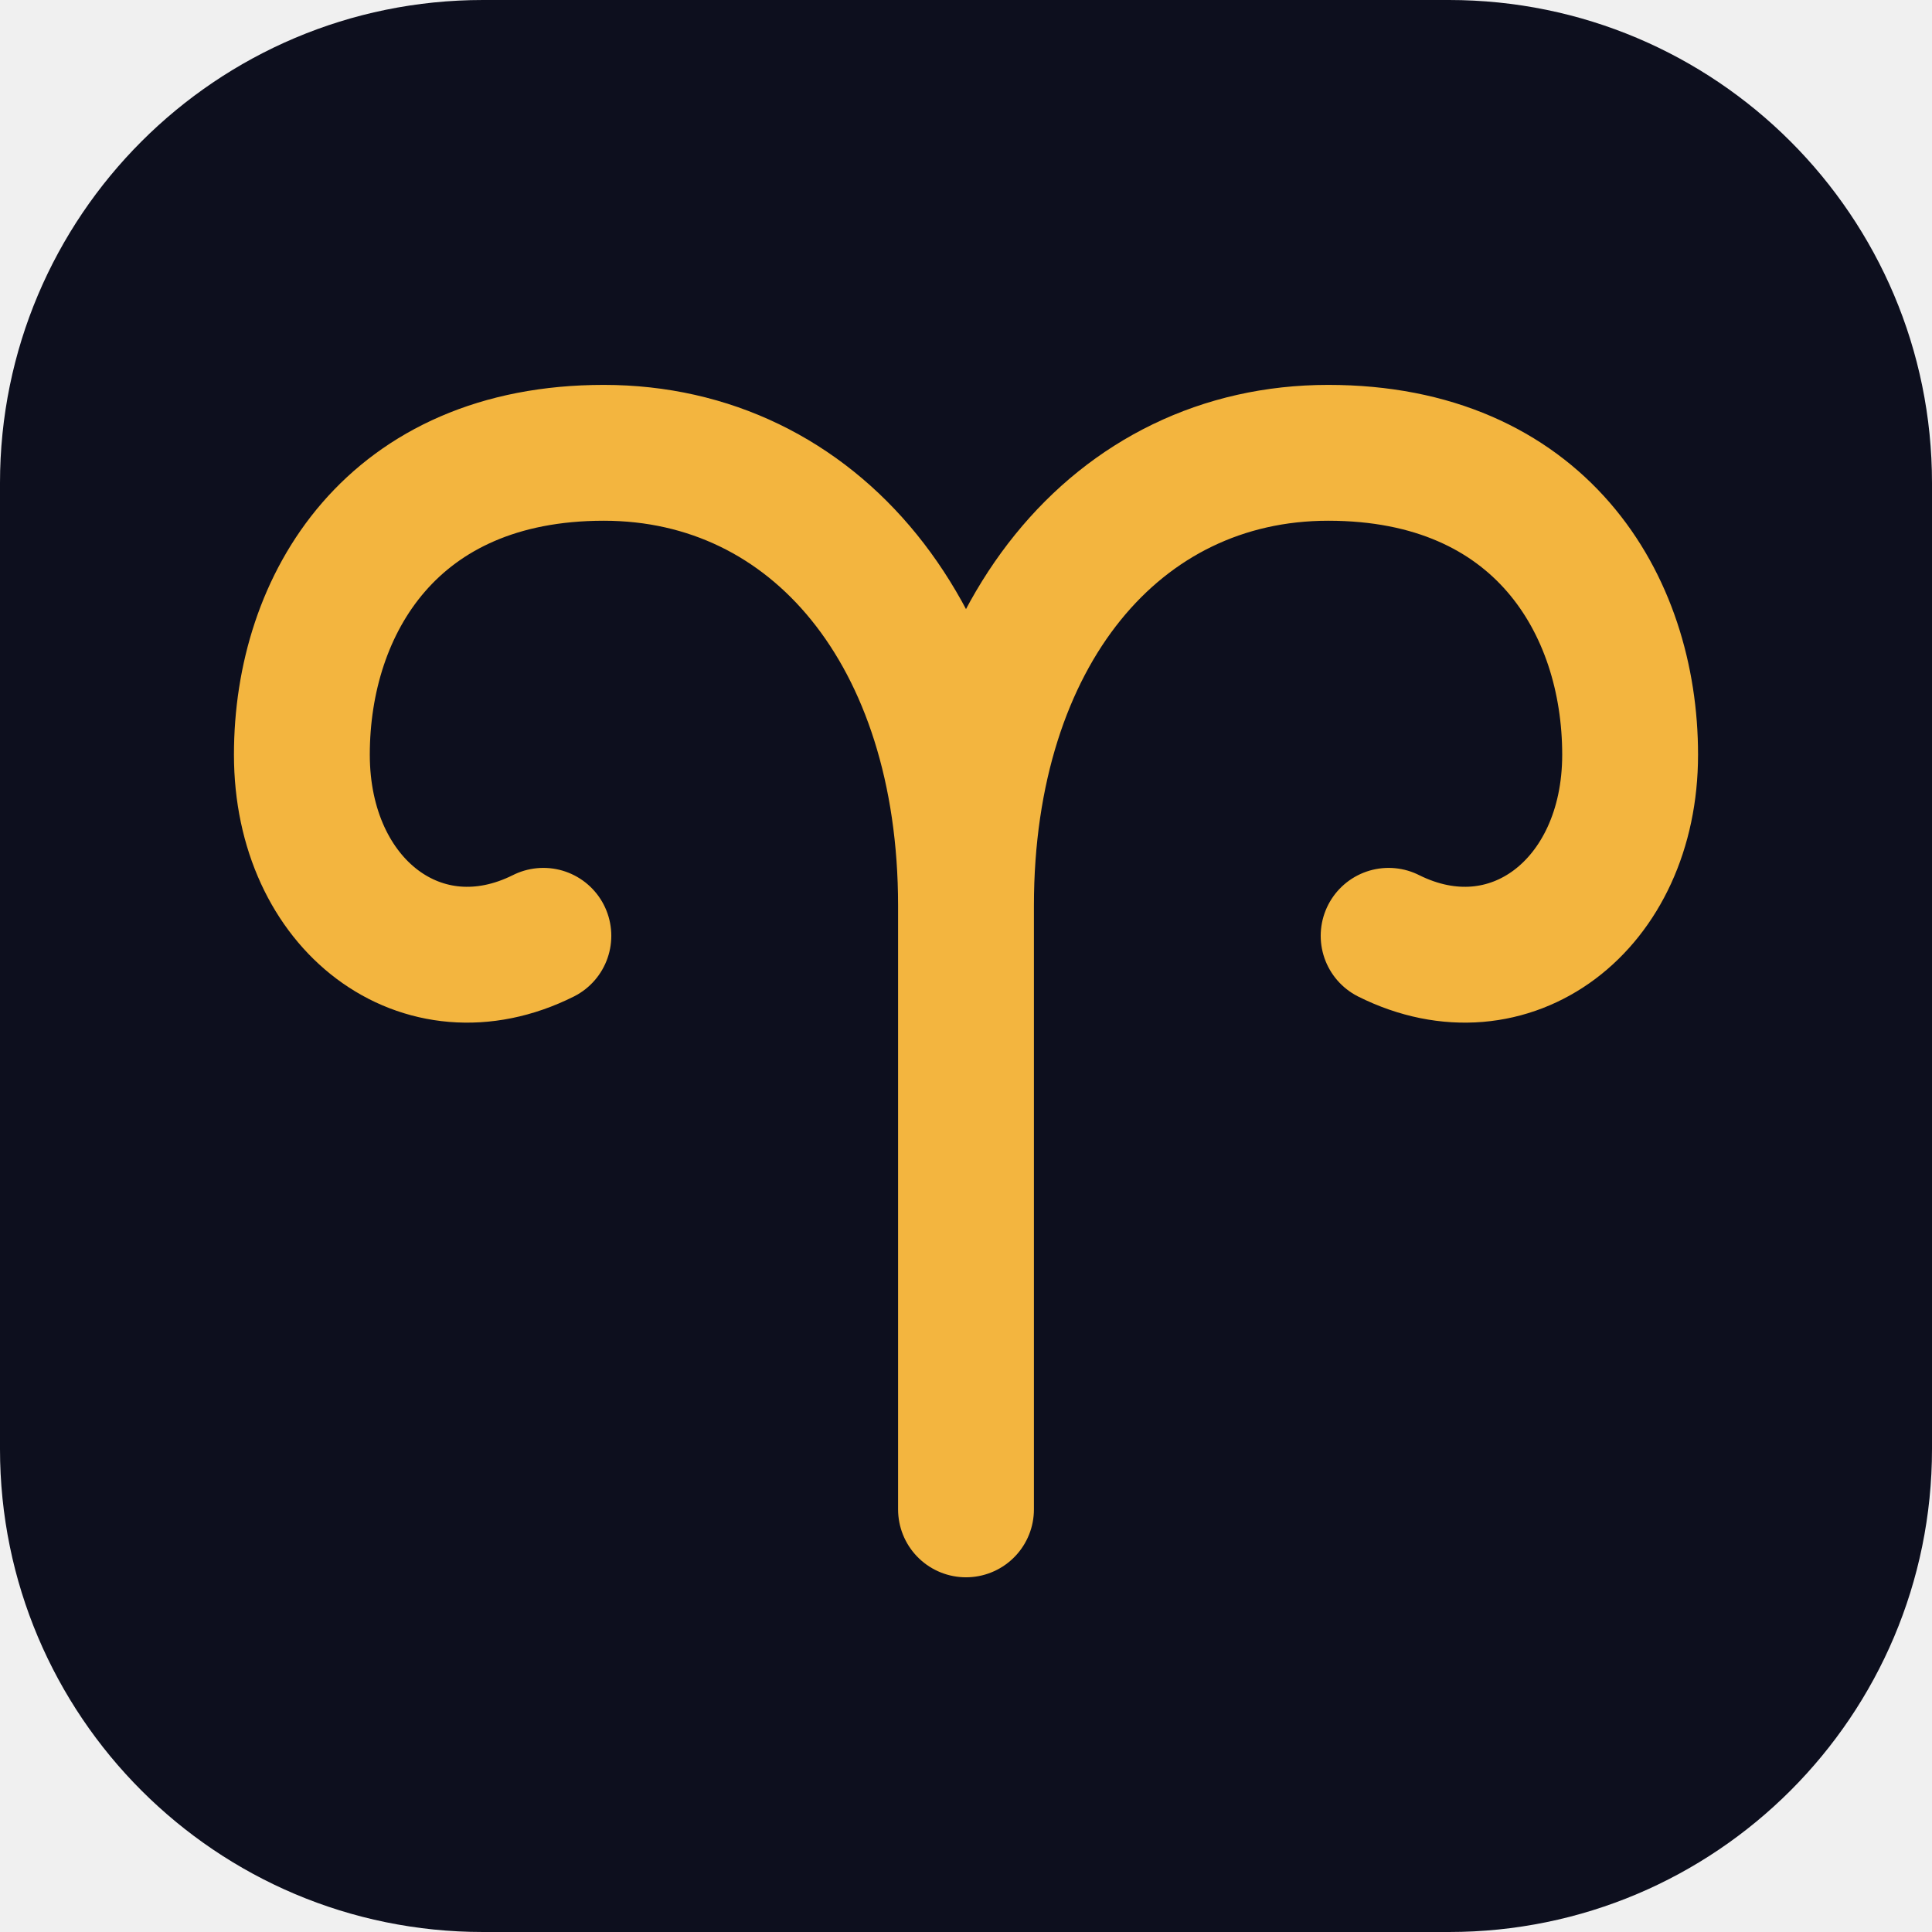
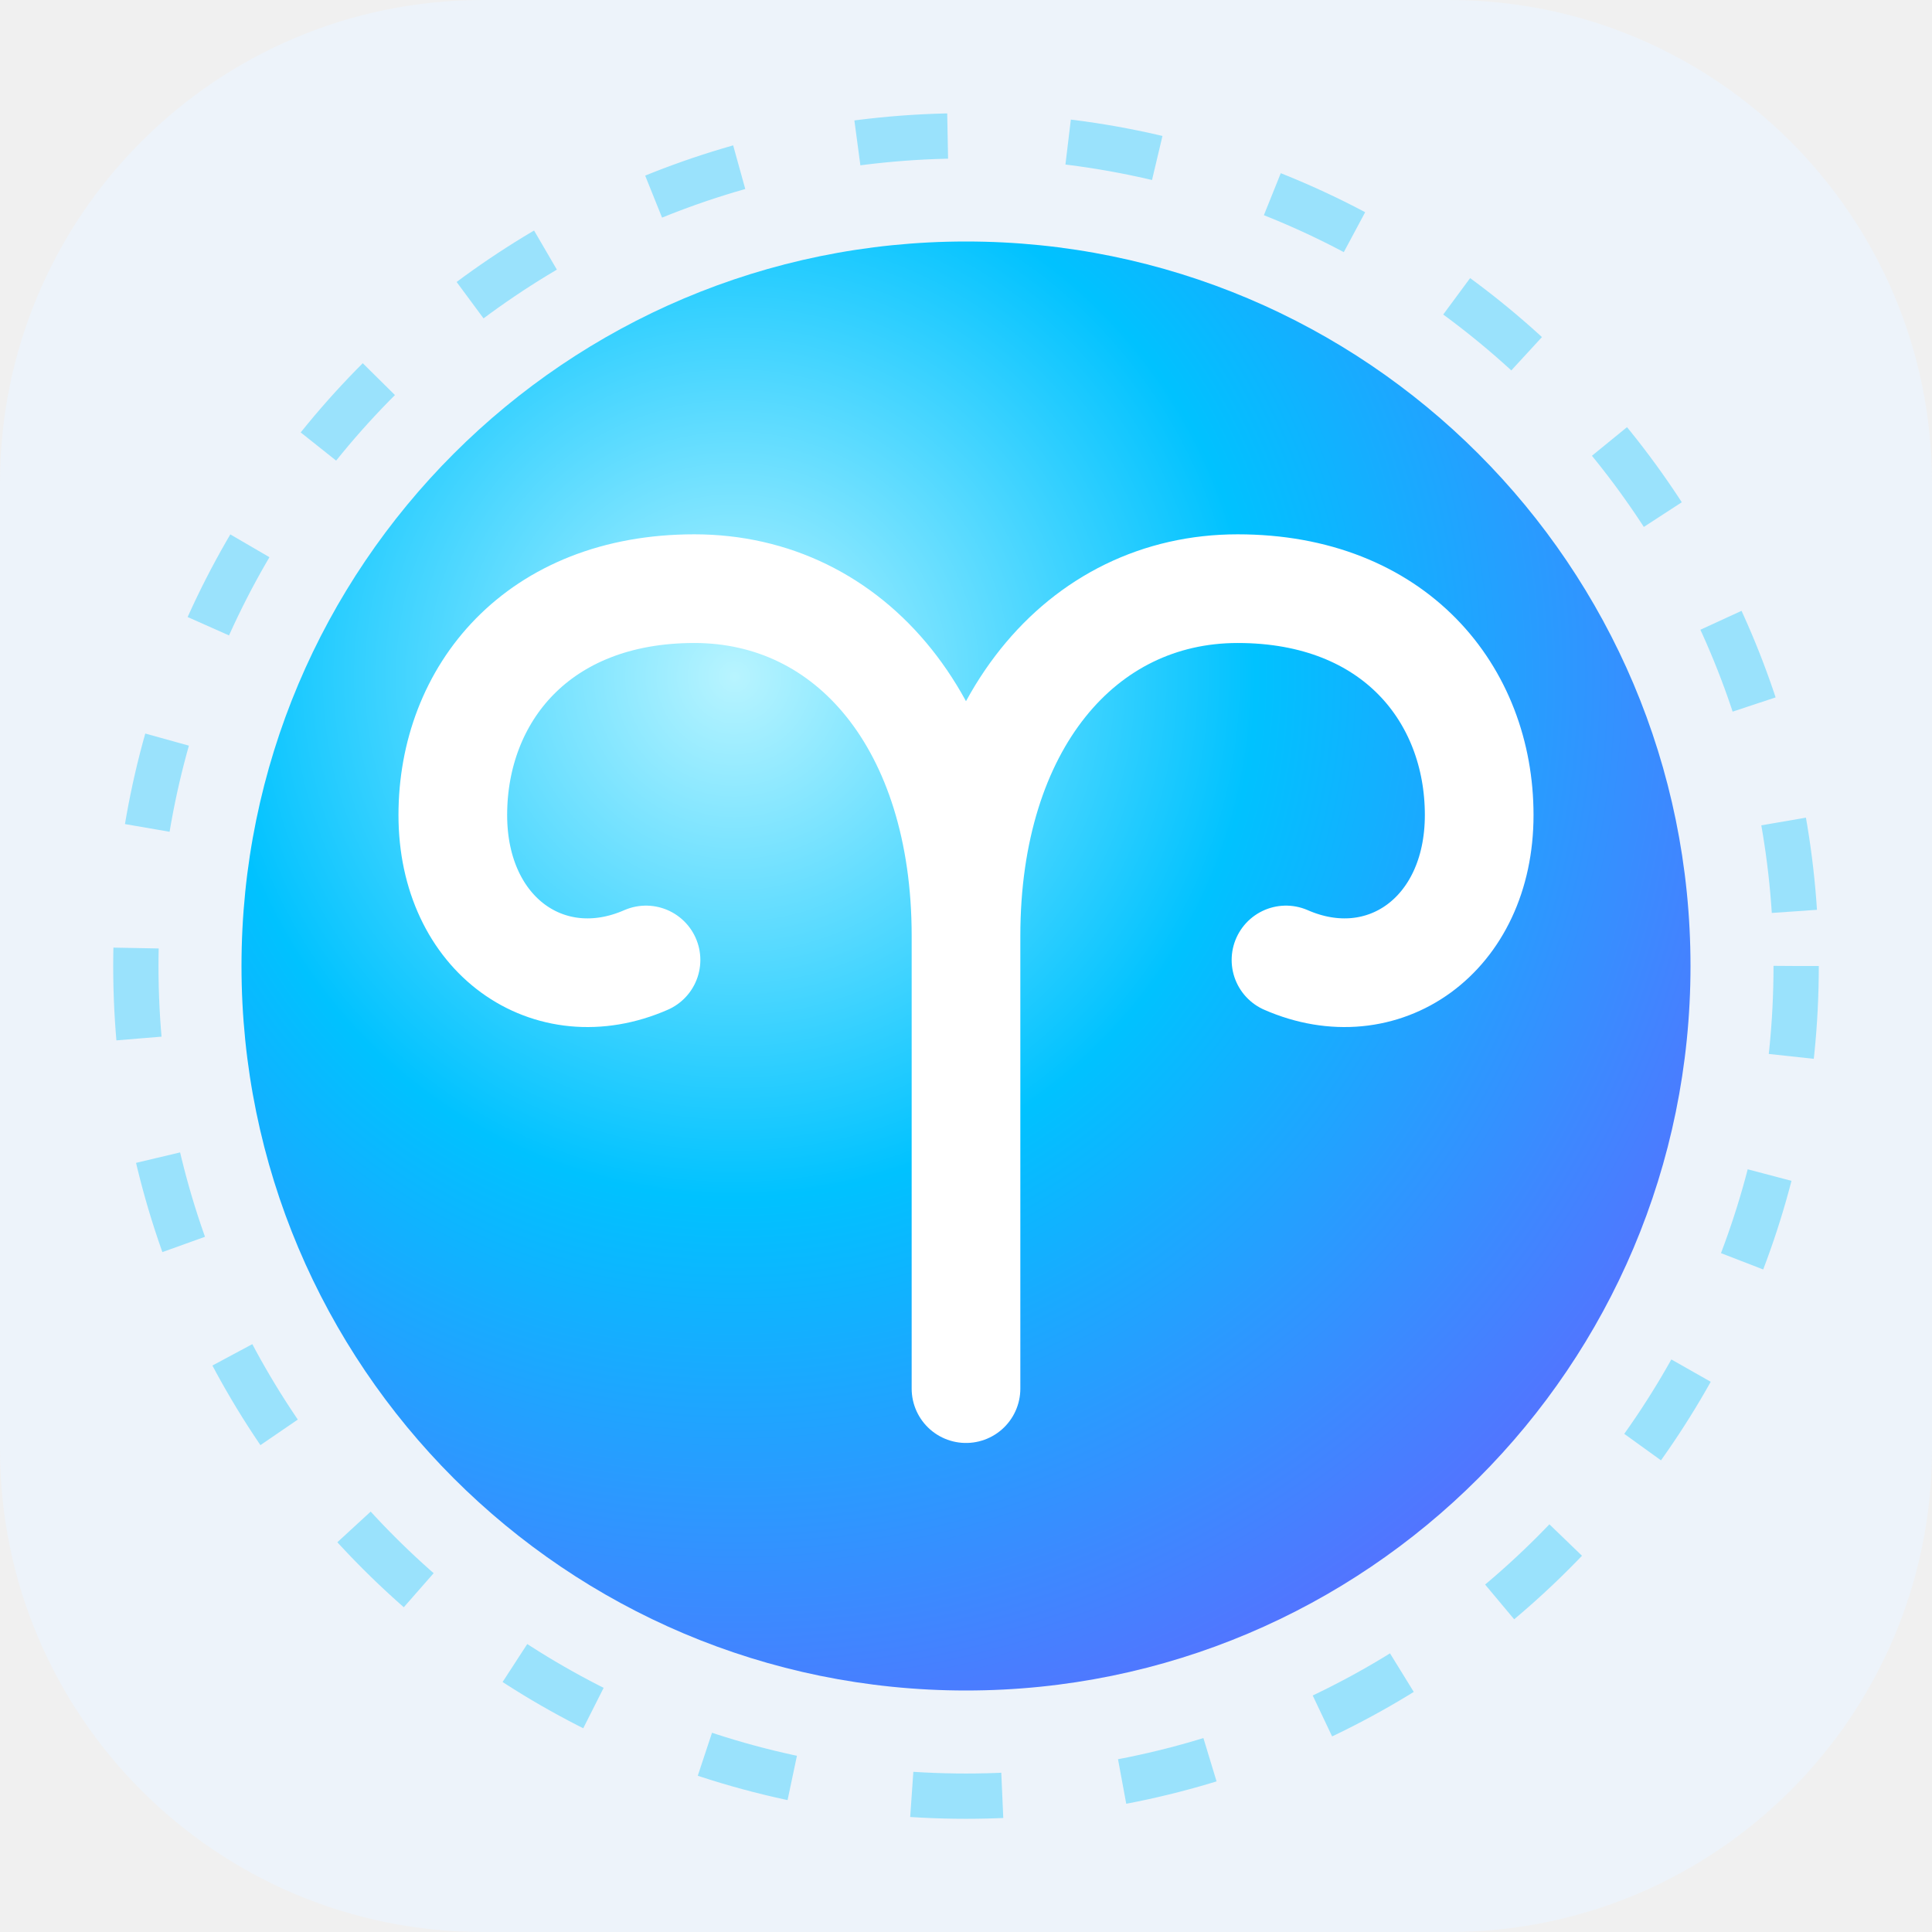
<svg xmlns="http://www.w3.org/2000/svg" viewBox="0 0 64 64">
-   <rect width="64" height="64" rx="16" fill="#0d0f1e" />
-   <path d="M32 50V30M32 30c0-9-5-15-12-15s-10 5-10 10 4 8 8 6M32 30c0-9 5-15 12-15s10 5 10 10-4 8-8 6" fill="none" stroke="#f3b53f" stroke-width="4.5" stroke-linecap="round" />
+   <defs>
+     <radialGradient id="o" cx=".34" cy=".3" r=".8">
+       <stop offset="0" stop-color="#b8f4ff" />
+       <stop offset=".45" stop-color="#00c2ff" />
+       <stop offset="1" stop-color="#5b6cff" />
+     </radialGradient>
+   </defs>
+   <rect width="64" height="64" rx="16" fill="#edf3fa" />
+   <circle cx="32" cy="32" r="24" fill="url(#o)" />
+   <circle cx="32" cy="32" r="27.5" fill="none" stroke="#00c2ff" stroke-opacity=".35" stroke-width="1.5" stroke-dasharray="3 4" />
+   <path d="M32 46V31M32 31c0-7-3.8-11.5-9-11.5S15 23 15 27s3.2 6.2 6.4 4.8M32 31c0-7 3.8-11.5 9-11.5S49 23 49 27s-3.2 6.2-6.4 4.8" fill="none" stroke="#fff" stroke-width="3.6" stroke-linecap="round" />
</svg>
